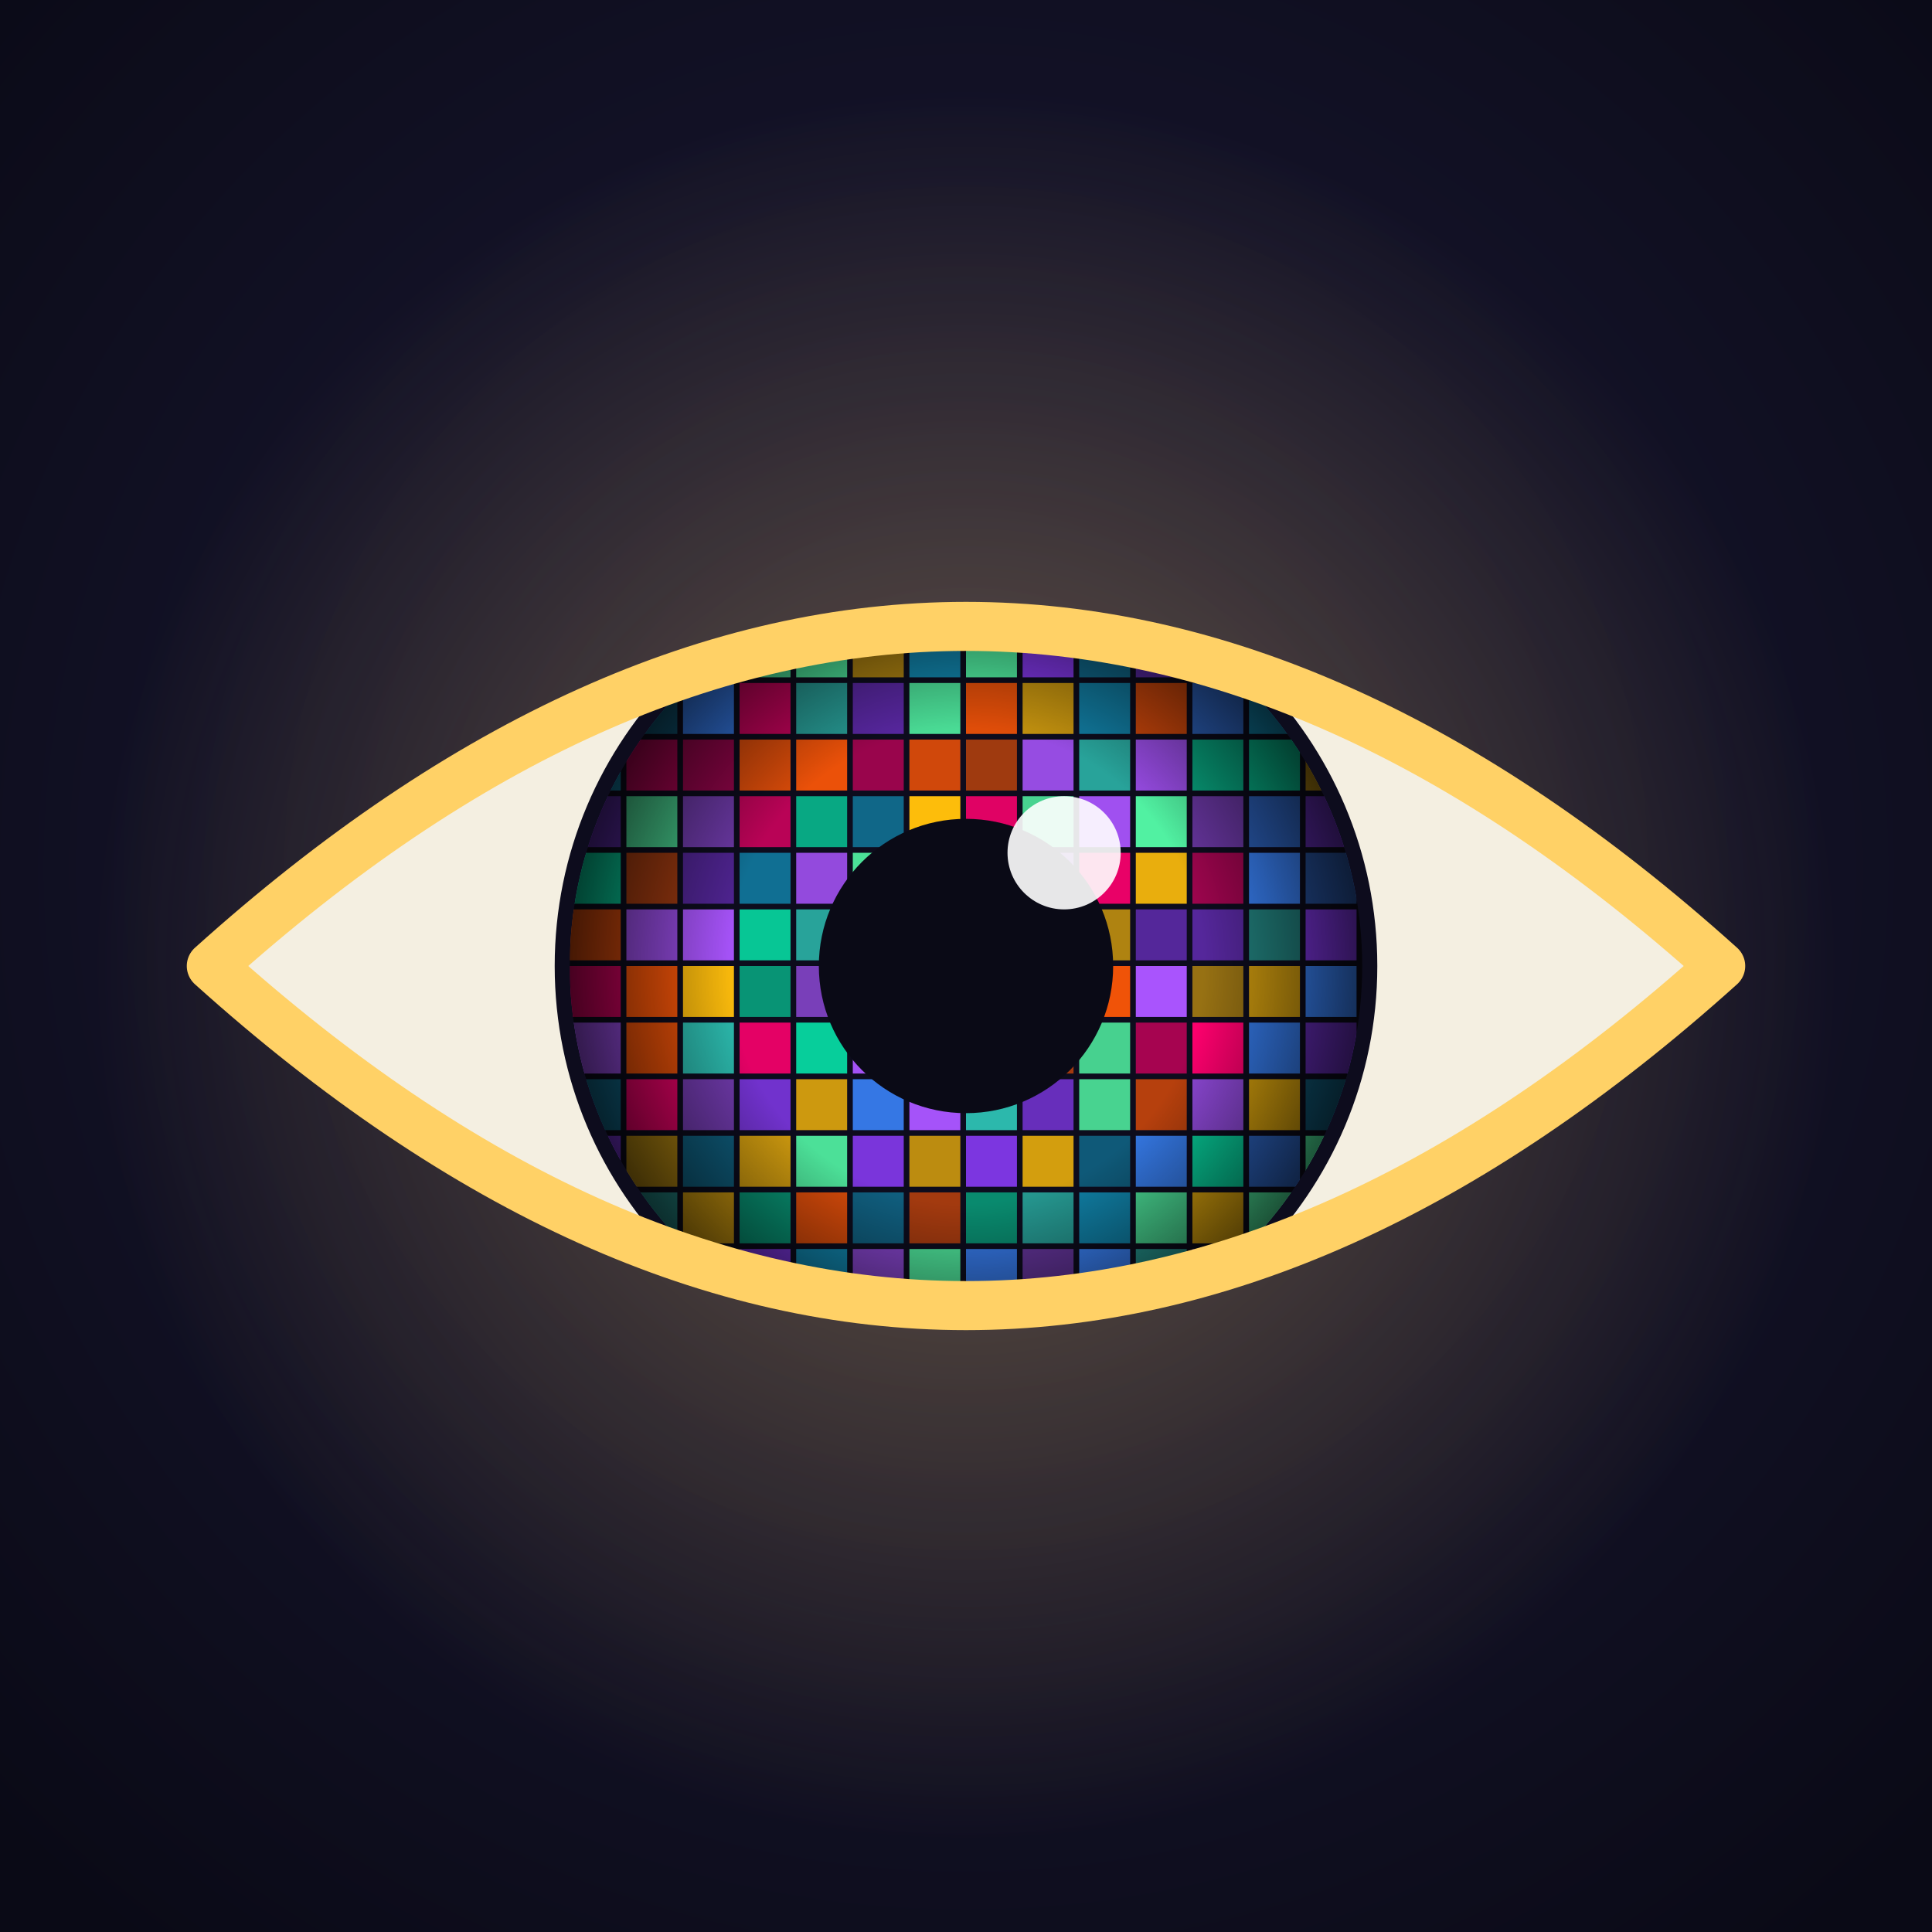
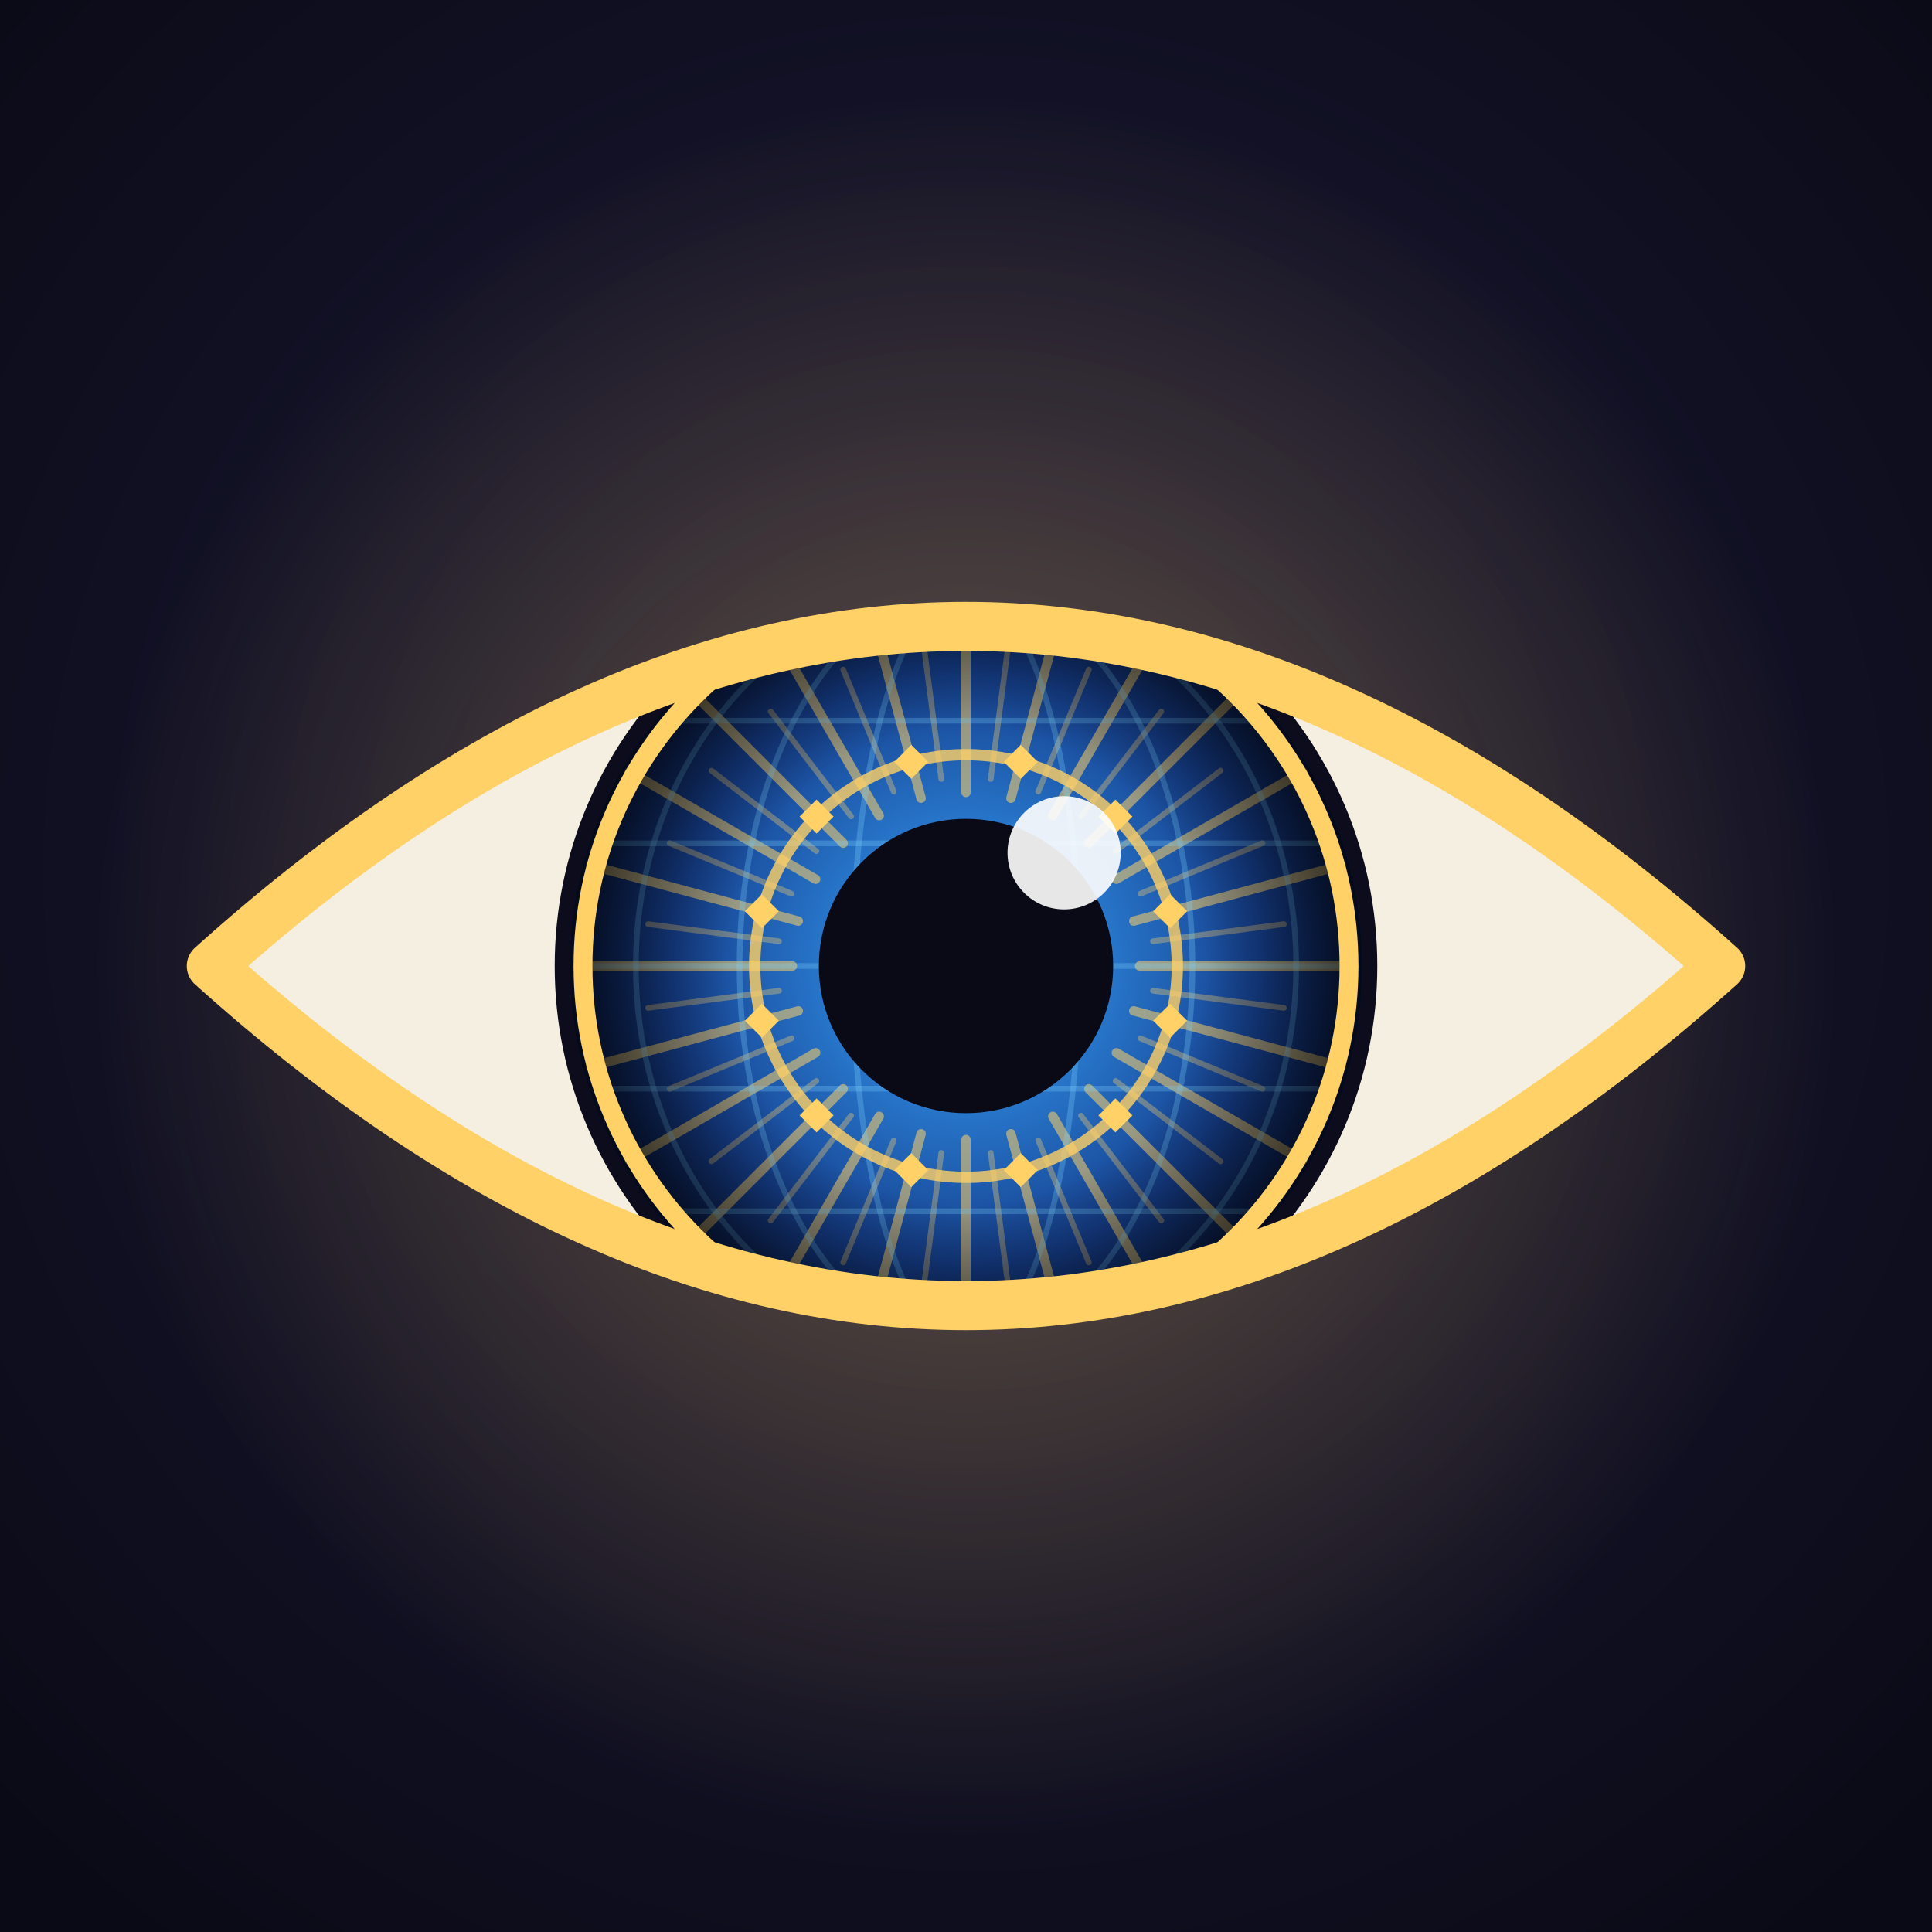
<svg xmlns="http://www.w3.org/2000/svg" width="1024" height="1024" viewBox="0 0 1024 1024">
  <defs>
    <radialGradient id="bg" cx="50%" cy="45%" r="70%">
      <stop offset="0" stop-color="#1d1b3a" />
      <stop offset="1" stop-color="#0a0a16" />
    </radialGradient>
    <radialGradient id="glow" cx="50%" cy="50%" r="50%">
      <stop offset="0" stop-color="#ffd166" stop-opacity="0.35" />
      <stop offset="1" stop-color="#ffd166" stop-opacity="0" />
    </radialGradient>
    <radialGradient id="shade" cx="50%" cy="50%" r="50%">
      <stop offset="0.6" stop-color="#000" stop-opacity="0" />
      <stop offset="1" stop-color="#000" stop-opacity="0.65" />
    </radialGradient>
+     <radialGradient id="irisFill" cx="50%" cy="50%" r="50%">
+       <stop offset="0.3" stop-color="#2a7fd4" />
+       <stop offset="0.75" stop-color="#16408f" />
+       <stop offset="1" stop-color="#0b1d4d" />
+     </radialGradient>
    <clipPath id="iris">
      <circle cx="512" cy="512" r="210" />
    </clipPath>
    <clipPath id="eye">
      <path d="M112 512 Q512 152 912 512 Q512 872 112 512 Z" />
    </clipPath>
  </defs>
  <rect width="1024" height="1024" fill="url(#bg)" />
  <circle cx="512" cy="512" r="470" fill="url(#glow)" />
  <path d="M112 512 Q512 152 912 512 Q512 872 112 512 Z" fill="#f4efe1" />
  <g clip-path="url(#eye)">
    <circle cx="512" cy="512" r="218" fill="#0d0c1d" />
    <g clip-path="url(#iris)">
-       <rect x="362" y="302" width="27" height="27" fill="#2ec4b6" opacity="0.57" />
-       <rect x="392" y="302" width="27" height="27" fill="#55ffaa" opacity="0.89" />
-       <rect x="422" y="302" width="27" height="27" fill="#8338ec" opacity="0.95" />
-       <rect x="452" y="302" width="27" height="27" fill="#2ec4b6" opacity="0.60" />
-       <rect x="482" y="302" width="27" height="27" fill="#aa55ff" opacity="0.95" />
-       <rect x="512" y="302" width="27" height="27" fill="#3a86ff" opacity="0.95" />
-       <rect x="542" y="302" width="27" height="27" fill="#55ffaa" opacity="0.71" />
-       <rect x="572" y="302" width="27" height="27" fill="#06d6a0" opacity="0.65" />
-       <rect x="602" y="302" width="27" height="27" fill="#55ffaa" opacity="0.65" />
-       <rect x="632" y="302" width="27" height="27" fill="#2ec4b6" opacity="0.62" />
-       <rect x="332" y="332" width="27" height="27" fill="#ff006e" opacity="0.89" />
-       <rect x="362" y="332" width="27" height="27" fill="#ffbe0b" opacity="0.76" />
-       <rect x="392" y="332" width="27" height="27" fill="#55ffaa" opacity="0.88" />
-       <rect x="422" y="332" width="27" height="27" fill="#55ffaa" opacity="0.91" />
-       <rect x="452" y="332" width="27" height="27" fill="#ffbe0b" opacity="0.66" />
-       <rect x="482" y="332" width="27" height="27" fill="#118ab2" opacity="0.94" />
-       <rect x="512" y="332" width="27" height="27" fill="#55ffaa" opacity="0.93" />
-       <rect x="542" y="332" width="27" height="27" fill="#8338ec" opacity="0.96" />
-       <rect x="572" y="332" width="27" height="27" fill="#118ab2" opacity="0.74" />
-       <rect x="602" y="332" width="27" height="27" fill="#8338ec" opacity="0.67" />
-       <rect x="632" y="332" width="27" height="27" fill="#ff006e" opacity="0.78" />
-       <rect x="662" y="332" width="27" height="27" fill="#06d6a0" opacity="0.72" />
-       <rect x="302" y="362" width="27" height="27" fill="#2ec4b6" opacity="0.86" />
-       <rect x="332" y="362" width="27" height="27" fill="#118ab2" opacity="0.58" />
-       <rect x="362" y="362" width="27" height="27" fill="#3a86ff" opacity="0.90" />
-       <rect x="392" y="362" width="27" height="27" fill="#ff006e" opacity="0.76" />
-       <rect x="422" y="362" width="27" height="27" fill="#2ec4b6" opacity="0.77" />
-       <rect x="452" y="362" width="27" height="27" fill="#8338ec" opacity="0.63" />
-       <rect x="482" y="362" width="27" height="27" fill="#55ffaa" opacity="0.85" />
-       <rect x="512" y="362" width="27" height="27" fill="#fb5607" opacity="0.88" />
-       <rect x="542" y="362" width="27" height="27" fill="#ffbe0b" opacity="0.75" />
-       <rect x="572" y="362" width="27" height="27" fill="#118ab2" opacity="0.88" />
-       <rect x="602" y="362" width="27" height="27" fill="#fb5607" opacity="0.82" />
-       <rect x="632" y="362" width="27" height="27" fill="#3a86ff" opacity="0.72" />
-       <rect x="662" y="362" width="27" height="27" fill="#118ab2" opacity="0.91" />
-       <rect x="692" y="362" width="27" height="27" fill="#55ffaa" opacity="0.75" />
-       <rect x="302" y="392" width="27" height="27" fill="#118ab2" opacity="0.83" />
-       <rect x="332" y="392" width="27" height="27" fill="#ff006e" opacity="0.64" />
-       <rect x="362" y="392" width="27" height="27" fill="#ff006e" opacity="0.56" />
-       <rect x="392" y="392" width="27" height="27" fill="#fb5607" opacity="0.86" />
-       <rect x="422" y="392" width="27" height="27" fill="#fb5607" opacity="0.93" />
-       <rect x="452" y="392" width="27" height="27" fill="#ff006e" opacity="0.58" />
-       <rect x="482" y="392" width="27" height="27" fill="#fb5607" opacity="0.82" />
-       <rect x="512" y="392" width="27" height="27" fill="#fb5607" opacity="0.61" />
-       <rect x="542" y="392" width="27" height="27" fill="#aa55ff" opacity="0.87" />
-       <rect x="572" y="392" width="27" height="27" fill="#2ec4b6" opacity="0.82" />
-       <rect x="602" y="392" width="27" height="27" fill="#aa55ff" opacity="0.88" />
-       <rect x="632" y="392" width="27" height="27" fill="#06d6a0" opacity="0.78" />
-       <rect x="662" y="392" width="27" height="27" fill="#06d6a0" opacity="0.85" />
-       <rect x="692" y="392" width="27" height="27" fill="#ffbe0b" opacity="0.66" />
-       <rect x="302" y="422" width="27" height="27" fill="#8338ec" opacity="0.58" />
-       <rect x="332" y="422" width="27" height="27" fill="#55ffaa" opacity="0.80" />
-       <rect x="362" y="422" width="27" height="27" fill="#aa55ff" opacity="0.62" />
-       <rect x="392" y="422" width="27" height="27" fill="#ff006e" opacity="0.71" />
-       <rect x="422" y="422" width="27" height="27" fill="#06d6a0" opacity="0.77" />
-       <rect x="452" y="422" width="27" height="27" fill="#118ab2" opacity="0.72" />
-       <rect x="482" y="422" width="27" height="27" fill="#ffbe0b" opacity="0.99" />
-       <rect x="512" y="422" width="27" height="27" fill="#ff006e" opacity="0.87" />
-       <rect x="542" y="422" width="27" height="27" fill="#55ffaa" opacity="0.82" />
-       <rect x="572" y="422" width="27" height="27" fill="#aa55ff" opacity="0.93" />
-       <rect x="602" y="422" width="27" height="27" fill="#55ffaa" opacity="0.94" />
-       <rect x="632" y="422" width="27" height="27" fill="#aa55ff" opacity="0.58" />
-       <rect x="662" y="422" width="27" height="27" fill="#3a86ff" opacity="0.69" />
-       <rect x="692" y="422" width="27" height="27" fill="#8338ec" opacity="0.69" />
-       <rect x="302" y="452" width="27" height="27" fill="#06d6a0" opacity="0.90" />
-       <rect x="332" y="452" width="27" height="27" fill="#fb5607" opacity="0.60" />
-       <rect x="362" y="452" width="27" height="27" fill="#8338ec" opacity="0.56" />
-       <rect x="392" y="452" width="27" height="27" fill="#118ab2" opacity="0.79" />
-       <rect x="422" y="452" width="27" height="27" fill="#aa55ff" opacity="0.85" />
-       <rect x="452" y="452" width="27" height="27" fill="#55ffaa" opacity="0.87" />
-       <rect x="482" y="452" width="27" height="27" fill="#06d6a0" opacity="0.93" />
-       <rect x="512" y="452" width="27" height="27" fill="#fb5607" opacity="0.95" />
-       <rect x="542" y="452" width="27" height="27" fill="#aa55ff" opacity="0.61" />
-       <rect x="572" y="452" width="27" height="27" fill="#ff006e" opacity="0.91" />
-       <rect x="602" y="452" width="27" height="27" fill="#ffbe0b" opacity="0.91" />
-       <rect x="632" y="452" width="27" height="27" fill="#ff006e" opacity="0.59" />
-       <rect x="662" y="452" width="27" height="27" fill="#3a86ff" opacity="0.96" />
-       <rect x="692" y="452" width="27" height="27" fill="#3a86ff" opacity="0.58" />
-       <rect x="302" y="482" width="27" height="27" fill="#fb5607" opacity="0.79" />
-       <rect x="332" y="482" width="27" height="27" fill="#aa55ff" opacity="0.85" />
-       <rect x="362" y="482" width="27" height="27" fill="#aa55ff" opacity="0.96" />
-       <rect x="392" y="482" width="27" height="27" fill="#06d6a0" opacity="0.92" />
-       <rect x="422" y="482" width="27" height="27" fill="#2ec4b6" opacity="0.82" />
-       <rect x="452" y="482" width="27" height="27" fill="#3a86ff" opacity="0.90" />
-       <rect x="482" y="482" width="27" height="27" fill="#3a86ff" opacity="0.63" />
-       <rect x="512" y="482" width="27" height="27" fill="#ff006e" opacity="0.97" />
-       <rect x="542" y="482" width="27" height="27" fill="#8338ec" opacity="0.85" />
-       <rect x="572" y="482" width="27" height="27" fill="#ffbe0b" opacity="0.67" />
-       <rect x="602" y="482" width="27" height="27" fill="#8338ec" opacity="0.60" />
-       <rect x="632" y="482" width="27" height="27" fill="#8338ec" opacity="0.61" />
-       <rect x="662" y="482" width="27" height="27" fill="#2ec4b6" opacity="0.64" />
-       <rect x="692" y="482" width="27" height="27" fill="#8338ec" opacity="0.96" />
-       <rect x="302" y="512" width="27" height="27" fill="#ff006e" opacity="0.80" />
-       <rect x="332" y="512" width="27" height="27" fill="#fb5607" opacity="0.97" />
-       <rect x="362" y="512" width="27" height="27" fill="#ffbe0b" opacity="0.96" />
-       <rect x="392" y="512" width="27" height="27" fill="#06d6a0" opacity="0.67" />
-       <rect x="422" y="512" width="27" height="27" fill="#aa55ff" opacity="0.69" />
-       <rect x="452" y="512" width="27" height="27" fill="#ff006e" opacity="0.94" />
-       <rect x="482" y="512" width="27" height="27" fill="#55ffaa" opacity="0.97" />
-       <rect x="512" y="512" width="27" height="27" fill="#fb5607" opacity="0.74" />
-       <rect x="542" y="512" width="27" height="27" fill="#3a86ff" opacity="0.67" />
-       <rect x="572" y="512" width="27" height="27" fill="#fb5607" opacity="0.95" />
-       <rect x="602" y="512" width="27" height="27" fill="#aa55ff" opacity="0.99" />
-       <rect x="632" y="512" width="27" height="27" fill="#ffbe0b" opacity="0.57" />
-       <rect x="662" y="512" width="27" height="27" fill="#ffbe0b" opacity="0.79" />
-       <rect x="692" y="512" width="27" height="27" fill="#3a86ff" opacity="0.99" />
-       <rect x="302" y="542" width="27" height="27" fill="#aa55ff" opacity="0.87" />
-       <rect x="332" y="542" width="27" height="27" fill="#fb5607" opacity="0.92" />
-       <rect x="362" y="542" width="27" height="27" fill="#2ec4b6" opacity="0.92" />
-       <rect x="392" y="542" width="27" height="27" fill="#ff006e" opacity="0.89" />
-       <rect x="422" y="542" width="27" height="27" fill="#06d6a0" opacity="0.96" />
-       <rect x="452" y="542" width="27" height="27" fill="#aa55ff" opacity="0.95" />
-       <rect x="482" y="542" width="27" height="27" fill="#ffbe0b" opacity="0.84" />
-       <rect x="512" y="542" width="27" height="27" fill="#2ec4b6" opacity="0.73" />
-       <rect x="542" y="542" width="27" height="27" fill="#fb5607" opacity="0.63" />
-       <rect x="572" y="542" width="27" height="27" fill="#55ffaa" opacity="0.81" />
-       <rect x="602" y="542" width="27" height="27" fill="#ff006e" opacity="0.63" />
-       <rect x="632" y="542" width="27" height="27" fill="#ff006e" opacity="0.99" />
-       <rect x="662" y="542" width="27" height="27" fill="#3a86ff" opacity="0.90" />
-       <rect x="692" y="542" width="27" height="27" fill="#8338ec" opacity="0.77" />
-       <rect x="302" y="572" width="27" height="27" fill="#118ab2" opacity="0.70" />
-       <rect x="332" y="572" width="27" height="27" fill="#ff006e" opacity="0.89" />
-       <rect x="362" y="572" width="27" height="27" fill="#aa55ff" opacity="0.63" />
-       <rect x="392" y="572" width="27" height="27" fill="#8338ec" opacity="0.85" />
-       <rect x="422" y="572" width="27" height="27" fill="#ffbe0b" opacity="0.79" />
-       <rect x="452" y="572" width="27" height="27" fill="#3a86ff" opacity="0.88" />
-       <rect x="482" y="572" width="27" height="27" fill="#aa55ff" opacity="0.97" />
-       <rect x="512" y="572" width="27" height="27" fill="#2ec4b6" opacity="0.93" />
-       <rect x="542" y="572" width="27" height="27" fill="#8338ec" opacity="0.76" />
-       <rect x="572" y="572" width="27" height="27" fill="#55ffaa" opacity="0.82" />
-       <rect x="602" y="572" width="27" height="27" fill="#fb5607" opacity="0.71" />
-       <rect x="632" y="572" width="27" height="27" fill="#aa55ff" opacity="0.82" />
-       <rect x="662" y="572" width="27" height="27" fill="#ffbe0b" opacity="0.85" />
-       <rect x="692" y="572" width="27" height="27" fill="#118ab2" opacity="0.63" />
-       <rect x="302" y="602" width="27" height="27" fill="#8338ec" opacity="0.87" />
-       <rect x="332" y="602" width="27" height="27" fill="#ffbe0b" opacity="0.68" />
-       <rect x="362" y="602" width="27" height="27" fill="#118ab2" opacity="0.66" />
-       <rect x="392" y="602" width="27" height="27" fill="#ffbe0b" opacity="0.79" />
-       <rect x="422" y="602" width="27" height="27" fill="#55ffaa" opacity="0.87" />
-       <rect x="452" y="602" width="27" height="27" fill="#8338ec" opacity="0.92" />
-       <rect x="482" y="602" width="27" height="27" fill="#ffbe0b" opacity="0.72" />
-       <rect x="512" y="602" width="27" height="27" fill="#8338ec" opacity="0.94" />
-       <rect x="542" y="602" width="27" height="27" fill="#ffbe0b" opacity="0.82" />
-       <rect x="572" y="602" width="27" height="27" fill="#118ab2" opacity="0.61" />
-       <rect x="602" y="602" width="27" height="27" fill="#3a86ff" opacity="0.86" />
-       <rect x="632" y="602" width="27" height="27" fill="#06d6a0" opacity="0.93" />
-       <rect x="662" y="602" width="27" height="27" fill="#3a86ff" opacity="0.74" />
-       <rect x="692" y="602" width="27" height="27" fill="#55ffaa" opacity="0.97" />
-       <rect x="302" y="632" width="27" height="27" fill="#118ab2" opacity="0.93" />
-       <rect x="332" y="632" width="27" height="27" fill="#2ec4b6" opacity="0.67" />
-       <rect x="362" y="632" width="27" height="27" fill="#ffbe0b" opacity="0.80" />
-       <rect x="392" y="632" width="27" height="27" fill="#06d6a0" opacity="0.68" />
-       <rect x="422" y="632" width="27" height="27" fill="#fb5607" opacity="0.85" />
-       <rect x="452" y="632" width="27" height="27" fill="#118ab2" opacity="0.65" />
-       <rect x="482" y="632" width="27" height="27" fill="#fb5607" opacity="0.63" />
-       <rect x="512" y="632" width="27" height="27" fill="#06d6a0" opacity="0.62" />
-       <rect x="542" y="632" width="27" height="27" fill="#2ec4b6" opacity="0.75" />
-       <rect x="572" y="632" width="27" height="27" fill="#118ab2" opacity="0.91" />
-       <rect x="602" y="632" width="27" height="27" fill="#55ffaa" opacity="0.85" />
-       <rect x="632" y="632" width="27" height="27" fill="#ffbe0b" opacity="0.85" />
-       <rect x="662" y="632" width="27" height="27" fill="#55ffaa" opacity="0.94" />
-       <rect x="692" y="632" width="27" height="27" fill="#aa55ff" opacity="0.89" />
-       <rect x="332" y="662" width="27" height="27" fill="#fb5607" opacity="0.97" />
-       <rect x="362" y="662" width="27" height="27" fill="#ff006e" opacity="0.87" />
-       <rect x="392" y="662" width="27" height="27" fill="#8338ec" opacity="0.90" />
-       <rect x="422" y="662" width="27" height="27" fill="#118ab2" opacity="0.97" />
-       <rect x="452" y="662" width="27" height="27" fill="#aa55ff" opacity="0.75" />
-       <rect x="482" y="662" width="27" height="27" fill="#55ffaa" opacity="0.88" />
-       <rect x="512" y="662" width="27" height="27" fill="#3a86ff" opacity="0.88" />
-       <rect x="542" y="662" width="27" height="27" fill="#aa55ff" opacity="0.55" />
-       <rect x="572" y="662" width="27" height="27" fill="#3a86ff" opacity="0.96" />
-       <rect x="602" y="662" width="27" height="27" fill="#2ec4b6" opacity="0.76" />
-       <rect x="632" y="662" width="27" height="27" fill="#aa55ff" opacity="0.90" />
-       <rect x="662" y="662" width="27" height="27" fill="#118ab2" opacity="0.87" />
-       <rect x="362" y="692" width="27" height="27" fill="#118ab2" opacity="0.68" />
-       <rect x="392" y="692" width="27" height="27" fill="#ff006e" opacity="0.77" />
-       <rect x="422" y="692" width="27" height="27" fill="#ffbe0b" opacity="0.71" />
-       <rect x="452" y="692" width="27" height="27" fill="#ff006e" opacity="0.70" />
-       <rect x="482" y="692" width="27" height="27" fill="#118ab2" opacity="0.88" />
-       <rect x="512" y="692" width="27" height="27" fill="#aa55ff" opacity="0.82" />
-       <rect x="542" y="692" width="27" height="27" fill="#ffbe0b" opacity="0.80" />
-       <rect x="572" y="692" width="27" height="27" fill="#3a86ff" opacity="0.63" />
-       <rect x="602" y="692" width="27" height="27" fill="#118ab2" opacity="0.81" />
-       <rect x="632" y="692" width="27" height="27" fill="#2ec4b6" opacity="0.94" />
+       <circle cx="512" cy="512" r="210" fill="url(#irisFill)" />
+       <line x1="604.0" y1="512.0" x2="718.0" y2="512.0" stroke="#ffd166" stroke-width="5" stroke-linecap="round" opacity="0.55" />
+       <line x1="611.1" y1="525.1" x2="680.5" y2="534.2" stroke="#ffd166" stroke-width="3" stroke-linecap="round" opacity="0.35" />
+       <line x1="600.9" y1="535.8" x2="711.0" y2="565.3" stroke="#ffd166" stroke-width="5" stroke-linecap="round" opacity="0.55" />
+       <line x1="604.4" y1="550.3" x2="669.1" y2="577.1" stroke="#ffd166" stroke-width="3" stroke-linecap="round" opacity="0.35" />
+       <line x1="591.7" y1="558.0" x2="690.4" y2="615.0" stroke="#ffd166" stroke-width="5" stroke-linecap="round" opacity="0.55" />
+       <line x1="591.3" y1="572.9" x2="646.9" y2="615.5" stroke="#ffd166" stroke-width="3" stroke-linecap="round" opacity="0.35" />
+       <line x1="577.1" y1="577.1" x2="657.7" y2="657.7" stroke="#ffd166" stroke-width="5" stroke-linecap="round" opacity="0.55" />
+       <line x1="572.9" y1="591.3" x2="615.5" y2="646.9" stroke="#ffd166" stroke-width="3" stroke-linecap="round" opacity="0.35" />
+       <line x1="558.0" y1="591.7" x2="615.0" y2="690.4" stroke="#ffd166" stroke-width="5" stroke-linecap="round" opacity="0.55" />
+       <line x1="550.3" y1="604.4" x2="577.1" y2="669.1" stroke="#ffd166" stroke-width="3" stroke-linecap="round" opacity="0.35" />
+       <line x1="535.8" y1="600.9" x2="565.3" y2="711.0" stroke="#ffd166" stroke-width="5" stroke-linecap="round" opacity="0.55" />
+       <line x1="525.1" y1="611.1" x2="534.2" y2="680.5" stroke="#ffd166" stroke-width="3" stroke-linecap="round" opacity="0.35" />
+       <line x1="512.0" y1="604.0" x2="512.0" y2="718.0" stroke="#ffd166" stroke-width="5" stroke-linecap="round" opacity="0.55" />
+       <line x1="498.9" y1="611.1" x2="489.8" y2="680.5" stroke="#ffd166" stroke-width="3" stroke-linecap="round" opacity="0.35" />
+       <line x1="488.2" y1="600.9" x2="458.7" y2="711.0" stroke="#ffd166" stroke-width="5" stroke-linecap="round" opacity="0.55" />
+       <line x1="473.7" y1="604.4" x2="446.9" y2="669.1" stroke="#ffd166" stroke-width="3" stroke-linecap="round" opacity="0.35" />
+       <line x1="466.0" y1="591.7" x2="409.0" y2="690.4" stroke="#ffd166" stroke-width="5" stroke-linecap="round" opacity="0.55" />
+       <line x1="451.1" y1="591.3" x2="408.5" y2="646.9" stroke="#ffd166" stroke-width="3" stroke-linecap="round" opacity="0.35" />
+       <line x1="446.9" y1="577.1" x2="366.3" y2="657.7" stroke="#ffd166" stroke-width="5" stroke-linecap="round" opacity="0.55" />
+       <line x1="432.7" y1="572.9" x2="377.1" y2="615.5" stroke="#ffd166" stroke-width="3" stroke-linecap="round" opacity="0.35" />
+       <line x1="432.3" y1="558.0" x2="333.6" y2="615.0" stroke="#ffd166" stroke-width="5" stroke-linecap="round" opacity="0.55" />
+       <line x1="419.6" y1="550.3" x2="354.9" y2="577.1" stroke="#ffd166" stroke-width="3" stroke-linecap="round" opacity="0.35" />
+       <line x1="423.1" y1="535.8" x2="313.0" y2="565.3" stroke="#ffd166" stroke-width="5" stroke-linecap="round" opacity="0.55" />
+       <line x1="412.9" y1="525.1" x2="343.5" y2="534.2" stroke="#ffd166" stroke-width="3" stroke-linecap="round" opacity="0.35" />
+       <line x1="420.0" y1="512.0" x2="306.0" y2="512.0" stroke="#ffd166" stroke-width="5" stroke-linecap="round" opacity="0.55" />
+       <line x1="412.9" y1="498.9" x2="343.5" y2="489.8" stroke="#ffd166" stroke-width="3" stroke-linecap="round" opacity="0.35" />
+       <line x1="423.1" y1="488.2" x2="313.0" y2="458.7" stroke="#ffd166" stroke-width="5" stroke-linecap="round" opacity="0.55" />
+       <line x1="419.6" y1="473.7" x2="354.9" y2="446.9" stroke="#ffd166" stroke-width="3" stroke-linecap="round" opacity="0.35" />
+       <line x1="432.3" y1="466.0" x2="333.6" y2="409.0" stroke="#ffd166" stroke-width="5" stroke-linecap="round" opacity="0.55" />
+       <line x1="432.7" y1="451.1" x2="377.1" y2="408.5" stroke="#ffd166" stroke-width="3" stroke-linecap="round" opacity="0.35" />
+       <line x1="446.9" y1="446.9" x2="366.3" y2="366.3" stroke="#ffd166" stroke-width="5" stroke-linecap="round" opacity="0.55" />
+       <line x1="451.1" y1="432.7" x2="408.5" y2="377.1" stroke="#ffd166" stroke-width="3" stroke-linecap="round" opacity="0.35" />
+       <line x1="466.0" y1="432.3" x2="409.0" y2="333.6" stroke="#ffd166" stroke-width="5" stroke-linecap="round" opacity="0.55" />
+       <line x1="473.7" y1="419.6" x2="446.9" y2="354.9" stroke="#ffd166" stroke-width="3" stroke-linecap="round" opacity="0.35" />
+       <line x1="488.2" y1="423.1" x2="458.7" y2="313.0" stroke="#ffd166" stroke-width="5" stroke-linecap="round" opacity="0.55" />
+       <line x1="498.9" y1="412.9" x2="489.8" y2="343.5" stroke="#ffd166" stroke-width="3" stroke-linecap="round" opacity="0.35" />
+       <line x1="512.0" y1="420.0" x2="512.0" y2="306.0" stroke="#ffd166" stroke-width="5" stroke-linecap="round" opacity="0.55" />
+       <line x1="525.1" y1="412.9" x2="534.2" y2="343.5" stroke="#ffd166" stroke-width="3" stroke-linecap="round" opacity="0.35" />
+       <line x1="535.8" y1="423.1" x2="565.3" y2="313.0" stroke="#ffd166" stroke-width="5" stroke-linecap="round" opacity="0.55" />
+       <line x1="550.3" y1="419.6" x2="577.1" y2="354.9" stroke="#ffd166" stroke-width="3" stroke-linecap="round" opacity="0.35" />
+       <line x1="558.0" y1="432.3" x2="615.0" y2="333.6" stroke="#ffd166" stroke-width="5" stroke-linecap="round" opacity="0.55" />
+       <line x1="572.9" y1="432.7" x2="615.5" y2="377.1" stroke="#ffd166" stroke-width="3" stroke-linecap="round" opacity="0.35" />
+       <line x1="577.1" y1="446.9" x2="657.7" y2="366.3" stroke="#ffd166" stroke-width="5" stroke-linecap="round" opacity="0.55" />
+       <line x1="591.3" y1="451.1" x2="646.9" y2="408.5" stroke="#ffd166" stroke-width="3" stroke-linecap="round" opacity="0.35" />
+       <line x1="591.7" y1="466.0" x2="690.4" y2="409.0" stroke="#ffd166" stroke-width="5" stroke-linecap="round" opacity="0.55" />
+       <line x1="604.4" y1="473.7" x2="669.1" y2="446.9" stroke="#ffd166" stroke-width="3" stroke-linecap="round" opacity="0.35" />
+       <line x1="600.9" y1="488.2" x2="711.0" y2="458.7" stroke="#ffd166" stroke-width="5" stroke-linecap="round" opacity="0.55" />
+       <line x1="611.1" y1="498.9" x2="680.5" y2="489.8" stroke="#ffd166" stroke-width="3" stroke-linecap="round" opacity="0.35" />
+       <ellipse cx="512" cy="512" rx="60" ry="200" fill="none" stroke="#7fd3ff" stroke-width="3" opacity="0.28" />
+       <ellipse cx="512" cy="512" rx="120" ry="200" fill="none" stroke="#7fd3ff" stroke-width="3" opacity="0.28" />
+       <ellipse cx="512" cy="512" rx="175" ry="200" fill="none" stroke="#7fd3ff" stroke-width="3" opacity="0.28" />
+       <line x1="353.5" y1="382" x2="670.5" y2="382" stroke="#7fd3ff" stroke-width="3" opacity="0.28" />
+       <line x1="317.6" y1="447" x2="706.4" y2="447" stroke="#7fd3ff" stroke-width="3" opacity="0.28" />
+       <line x1="307.0" y1="512" x2="717.0" y2="512" stroke="#7fd3ff" stroke-width="3" opacity="0.28" />
+       <line x1="317.6" y1="577" x2="706.4" y2="577" stroke="#7fd3ff" stroke-width="3" opacity="0.28" />
+       <line x1="353.5" y1="642" x2="670.5" y2="642" stroke="#7fd3ff" stroke-width="3" opacity="0.28" />
+       <circle cx="512" cy="512" r="112" fill="none" stroke="#ffd166" stroke-width="6" opacity="0.8" />
+       <path d="M620.2 532.0 L629.2 541.0 L620.2 550.0 L611.2 541.0 Z" fill="#ffd166" />
+       <path d="M591.2 582.2 L600.2 591.2 L591.2 600.2 L582.2 591.2 Z" fill="#ffd166" />
+       <path d="M541.0 611.2 L550.0 620.2 L541.0 629.2 L532.0 620.2 Z" fill="#ffd166" />
+       <path d="M483.0 611.2 L492.0 620.2 L483.0 629.2 L474.0 620.2 Z" fill="#ffd166" />
+       <path d="M432.8 582.2 L441.8 591.2 L432.8 600.2 L423.8 591.2 Z" fill="#ffd166" />
+       <path d="M403.8 532.0 L412.8 541.0 L403.8 550.0 L394.8 541.0 Z" fill="#ffd166" />
+       <path d="M403.8 474.0 L412.8 483.0 L403.8 492.0 L394.8 483.0 Z" fill="#ffd166" />
+       <path d="M432.8 423.8 L441.8 432.8 L432.8 441.8 L423.8 432.8 Z" fill="#ffd166" />
+       <path d="M483.0 394.8 L492.0 403.8 L483.0 412.8 L474.0 403.8 Z" fill="#ffd166" />
+       <path d="M541.0 394.8 L550.0 403.8 L541.0 412.8 L532.0 403.8 Z" fill="#ffd166" />
+       <path d="M591.2 423.8 L600.2 432.8 L591.2 441.8 L582.2 432.8 Z" fill="#ffd166" />
+       <path d="M620.2 474.0 L629.2 483.0 L620.2 492.0 L611.2 483.0 Z" fill="#ffd166" />
      <circle cx="512" cy="512" r="210" fill="url(#shade)" />
+       <circle cx="512" cy="512" r="203" fill="none" stroke="#ffd166" stroke-width="10" />
    </g>
    <circle cx="512" cy="512" r="78" fill="#0a0a16" />
    <circle cx="564" cy="452" r="30" fill="#fff" opacity="0.9" />
  </g>
  <path d="M112 512 Q512 152 912 512 Q512 872 112 512 Z" fill="none" stroke="#ffd166" stroke-width="26" stroke-linejoin="round" />
</svg>
